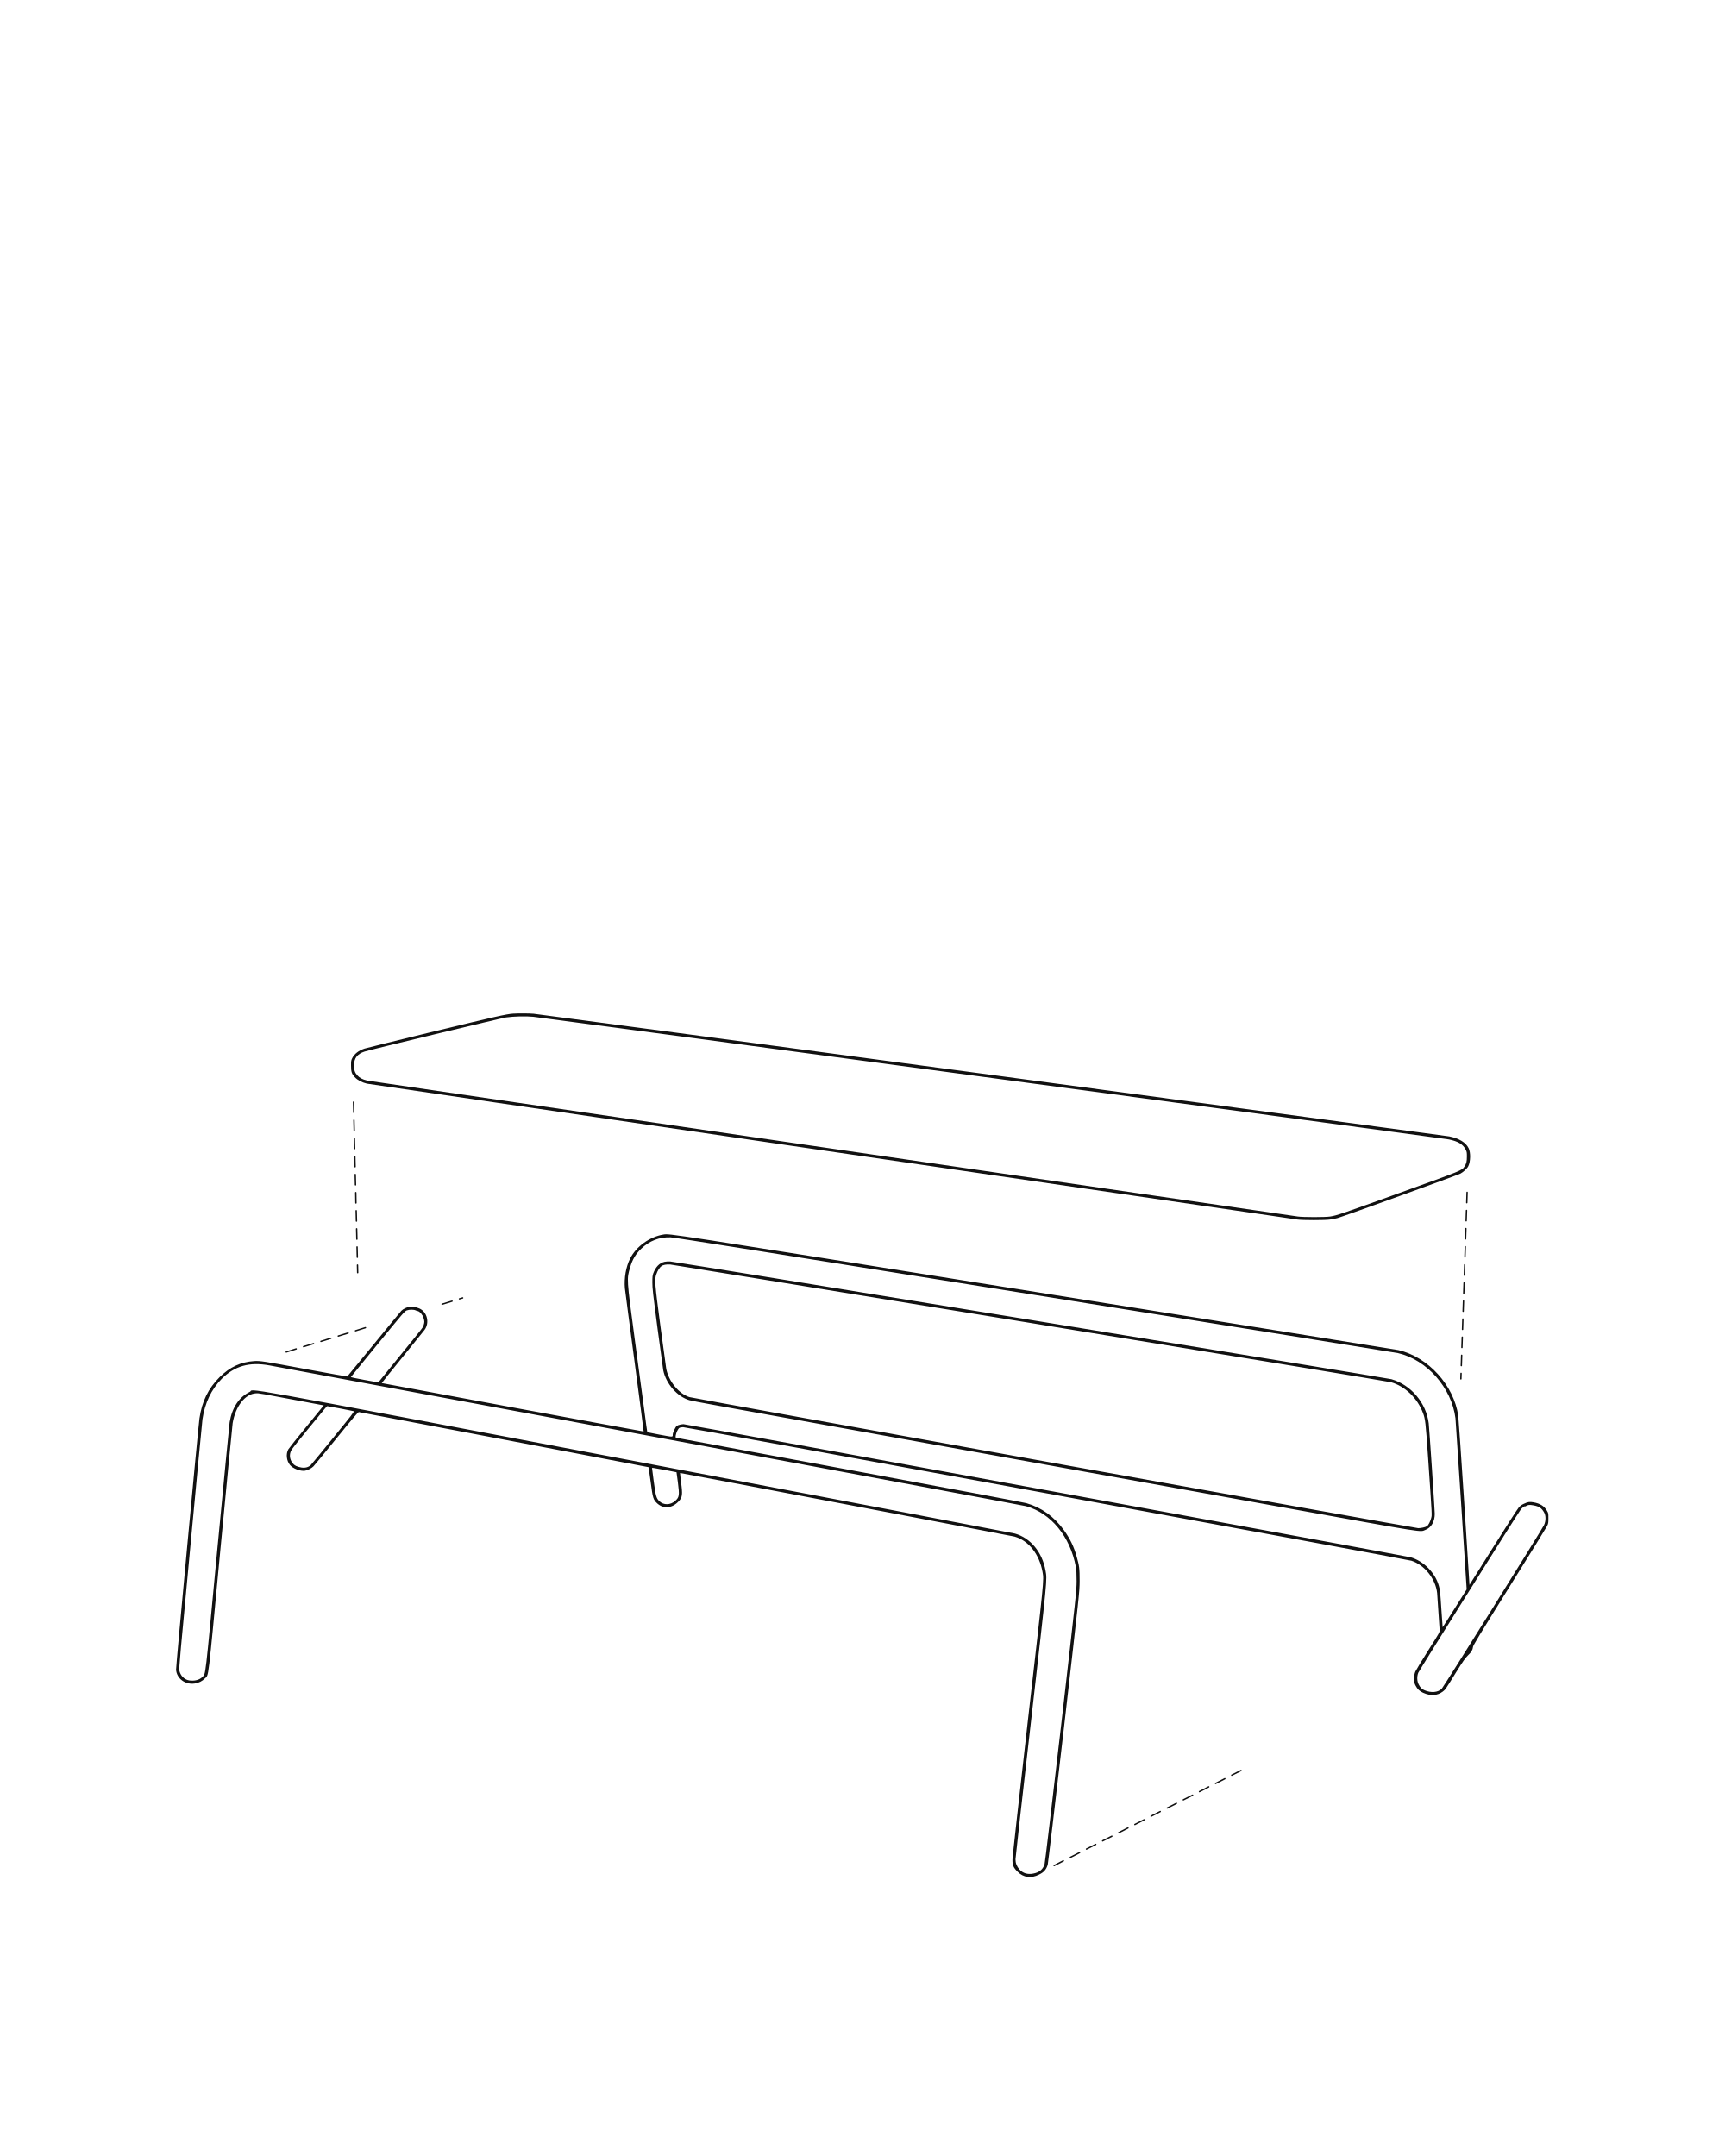
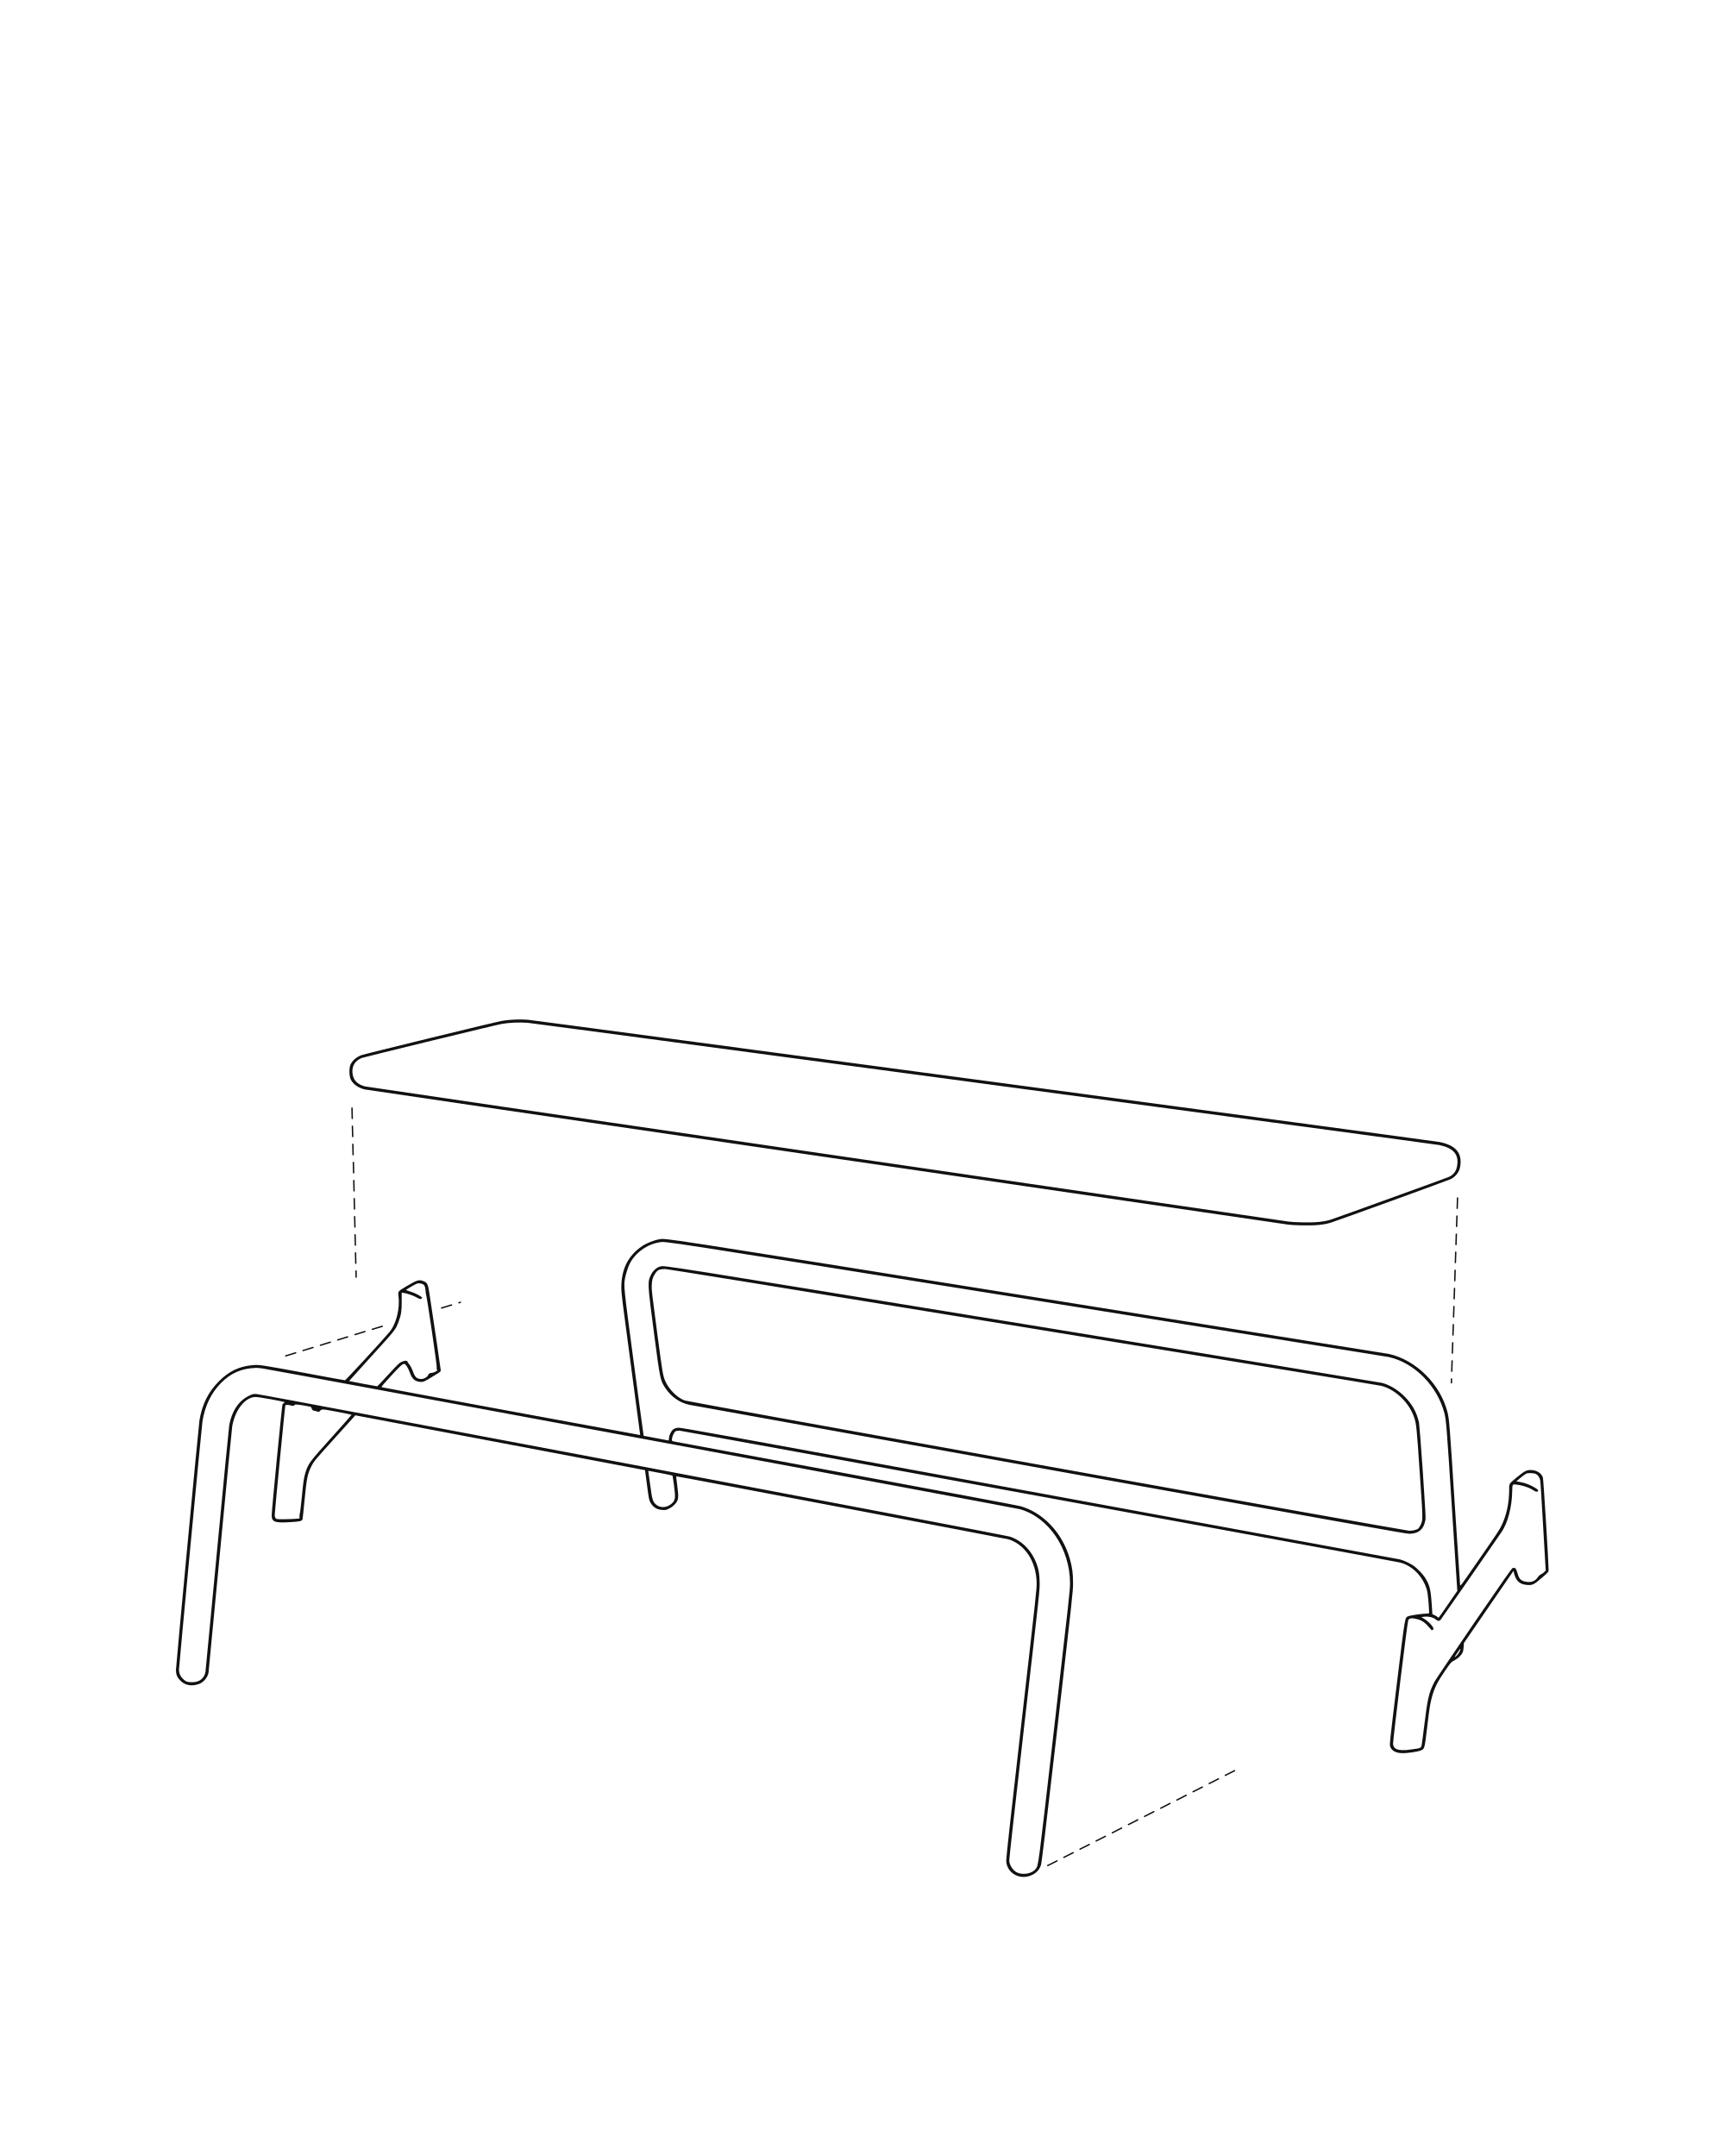
<svg xmlns="http://www.w3.org/2000/svg" width="2000" height="2500" viewBox="0 0 2000 2500">
-   <g transform="translate(197 1168) scale(0.5)">
-     <g transform="translate(0,2032) scale(0.25,-0.25)" fill="#111111" stroke="none">
-       <path d="M3182 8069 c-61 -4 -163 -27 -733 -165 -344 -84 -634 -155 -644 -159 -54 -18 -95 -50 -114 -89 -10 -20 -11 -26 -11 -68 0 -59 6 -77 35 -108 26 -28 63 -48 111 -60 22 -5 7620 -1115 8632 -1261 49 -7 256 -7 303 0 20 3 51 9 70 14 49 13 1110 397 1139 412 28 15 62 47 73 69 21 42 23 127 3 167 -26 53 -87 90 -178 109 -35 7 -8428 1132 -8494 1138 -40 4 -144 4 -192 1z m188 -29 c66 -6 8459 -1131 8494 -1138 85 -18 130 -45 154 -93 11 -21 12 -26 12 -65 0 -48 -5 -67 -23 -94 -24 -36 -16 -33 -601 -244 -540 -195 -581 -209 -644 -219 -44 -7 -253 -7 -300 0 -1028 148 -8610 1256 -8632 1261 -44 11 -71 25 -91 48 -24 26 -31 48 -31 94 0 66 30 105 97 127 42 15 1272 311 1313 317 75 10 179 13 252 6z M4578 6020 c-127 -20 -254 -111 -310 -224 -38 -75 -56 -180 -48 -274 2 -22 43 -330 90 -684 47 -353 85 -644 84 -645 -1 -2 -2426 447 -2429 449 -1 1 84 107 190 237 105 129 198 244 206 255 50 66 26 168 -47 200 -27 12 -66 20 -87 17 -25 -3 -64 -21 -80 -38 -8 -8 -123 -149 -257 -312 -133 -163 -244 -298 -245 -298 -2 -1 -170 29 -375 67 -403 75 -433 80 -490 76 -123 -8 -224 -55 -318 -148 -106 -105 -165 -225 -188 -384 -12 -86 -219 -2303 -217 -2331 6 -82 85 -141 173 -128 38 6 70 22 94 47 38 40 25 -69 144 1193 59 624 111 1153 114 1175 26 157 116 272 216 277 29 2 25 2 486 -85 l143 -27 -159 -195 c-88 -107 -164 -203 -170 -213 -23 -42 -17 -104 15 -144 27 -34 98 -61 141 -54 24 4 60 23 77 40 9 9 106 127 215 261 167 206 200 244 207 243 39 -7 2684 -509 2686 -511 1 -1 10 -62 20 -135 20 -155 24 -166 61 -201 58 -53 137 -46 197 17 37 39 40 62 24 180 -6 47 -10 85 -9 85 14 0 3075 -583 3102 -590 131 -37 231 -164 260 -329 14 -78 16 -50 -137 -1386 -78 -685 -142 -1261 -142 -1281 -1 -51 9 -75 47 -112 54 -55 125 -65 200 -27 44 21 66 46 80 91 3 12 66 537 151 1274 144 1254 144 1254 145 1358 0 116 -3 140 -28 228 -26 92 -60 162 -115 240 -91 128 -212 215 -351 254 -23 7 -760 145 -1638 308 -878 163 -1601 297 -1606 298 -10 2 -11 3 -8 23 4 26 21 61 33 69 6 4 20 6 35 7 34 0 6706 -1224 6755 -1239 122 -39 225 -168 239 -300 2 -24 21 -302 23 -342 1 -22 1 -22 -107 -192 -59 -93 -112 -181 -118 -194 -8 -20 -10 -30 -10 -66 0 -40 1 -43 13 -66 16 -31 37 -51 69 -65 69 -31 132 -27 182 11 25 19 24 18 125 181 66 105 81 127 108 154 34 33 44 50 48 80 2 16 49 93 338 557 185 296 342 550 349 564 11 24 12 29 12 72 0 45 0 47 -13 69 -26 45 -64 68 -126 79 -36 6 -51 4 -87 -13 -23 -10 -35 -19 -49 -35 -11 -12 -118 -179 -238 -370 l-219 -348 -49 766 c-28 421 -52 782 -55 802 -41 284 -279 546 -555 610 -19 4 -1535 247 -3370 540 -3472 554 -3386 541 -3447 532z m3443 -560 c1835 -293 3351 -536 3370 -540 268 -62 497 -321 533 -604 2 -19 26 -384 54 -811 l50 -777 -111 -176 c-61 -96 -111 -175 -112 -175 0 1 -5 70 -11 155 -12 186 -13 189 -25 232 -34 120 -142 228 -261 262 -52 14 -6718 1235 -6745 1235 -18 -1 -34 -4 -47 -9 -19 -8 -21 -11 -36 -41 -9 -18 -16 -38 -16 -45 0 -27 6 -26 -119 -3 -63 12 -116 22 -117 23 -1 1 -14 93 -28 205 -15 112 -56 413 -90 669 -74 555 -74 547 -41 656 21 73 52 124 102 172 75 73 170 110 273 106 31 -1 940 -145 3377 -534z m-5741 -144 c5 -3 13 -5 19 -6 18 -3 47 -37 54 -65 9 -29 9 -38 1 -64 -7 -25 1 -13 -228 -295 -105 -130 -192 -237 -192 -237 -2 -2 -256 45 -256 48 0 1 112 139 249 306 242 296 250 305 270 313 23 9 66 9 83 0z m-1357 -510 c1490 -275 6988 -1297 7018 -1306 232 -65 409 -281 462 -564 5 -30 7 -58 7 -132 -1 -94 -1 -94 -145 -1348 -91 -783 -148 -1262 -152 -1276 -15 -50 -50 -78 -106 -88 -52 -10 -95 3 -127 38 -25 28 -37 59 -37 94 0 14 64 586 143 1271 155 1357 151 1320 136 1406 -30 171 -139 304 -284 345 -20 5 -1599 306 -3510 669 -3900 739 -3530 672 -3588 645 -99 -48 -164 -146 -186 -282 -3 -22 -55 -551 -114 -1175 -117 -1241 -107 -1152 -138 -1186 -25 -28 -75 -41 -124 -33 -45 8 -81 44 -91 93 -3 18 10 171 103 1153 58 623 109 1152 112 1176 22 152 82 277 178 375 120 120 257 159 443 125z m658 -400 c64 -12 120 -24 124 -25 7 -3 -23 -41 -189 -245 -108 -133 -202 -247 -209 -254 -22 -21 -53 -29 -89 -23 -42 8 -63 18 -80 40 -29 37 -33 84 -10 123 6 11 71 93 144 182 184 225 184 224 188 224 2 0 56 -10 121 -22z m3009 -570 c59 -12 108 -21 109 -21 0 -1 6 -44 13 -96 15 -118 13 -135 -24 -169 -45 -41 -109 -42 -149 -3 -27 27 -33 46 -51 181 -9 67 -16 123 -16 125 0 5 3 4 118 -17z m8056 -328 c53 -9 77 -25 100 -66 18 -30 17 -81 -1 -118 -19 -41 -931 -1500 -948 -1517 -34 -35 -99 -41 -161 -14 -24 10 -38 24 -53 53 -16 30 -18 74 -4 109 9 22 928 1487 952 1516 12 15 37 33 37 27 0 -1 7 1 15 6 17 9 30 10 63 4z M4588 5767 c-48 -11 -83 -48 -105 -108 -7 -22 -8 -33 -8 -85 0 -54 5 -97 48 -426 27 -201 51 -376 53 -388 26 -125 130 -244 243 -277 12 -4 108 -22 212 -41 105 -19 275 -50 377 -68 224 -40 863 -156 1000 -180 54 -10 334 -60 622 -112 288 -52 548 -99 578 -104 30 -5 365 -66 744 -134 380 -68 704 -127 722 -130 18 -3 583 -105 1256 -226 1356 -244 1260 -229 1315 -208 54 20 87 77 87 149 0 36 -51 795 -56 839 -23 190 -165 358 -346 410 -41 11 -6639 1089 -6689 1092 -18 1 -40 0 -53 -3z m3392 -567 c2010 -328 3324 -544 3346 -550 130 -37 245 -147 297 -286 21 -57 24 -81 47 -414 39 -572 36 -526 29 -559 -8 -32 -26 -68 -40 -77 -14 -9 -54 -18 -80 -18 -27 0 -6722 1204 -6760 1216 -97 30 -191 144 -215 260 -2 12 -26 187 -53 388 -54 409 -57 442 -39 492 10 31 31 64 47 75 16 12 45 17 81 15 16 -2 1519 -245 3340 -542z" />
+   <g transform="translate(197 1176) scale(0.5)">
+     <g transform="translate(0,2014) scale(0.25,-0.25)" fill="#111111" stroke="none">
+       <path d="M3166 8004 c-26 -2 -65 -6 -86 -10 -56 -9 -1279 -308 -1307 -319 -46 -19 -82 -51 -98 -87 -14 -29 -13 -105 2 -137 20 -42 68 -78 129 -93 13 -3 1939 -286 4280 -628 2341 -342 4270 -624 4286 -626 17 -3 74 -6 128 -7 126 -3 205 5 270 26 62 19 1088 392 1108 402 50 25 82 68 90 119 20 124 -40 195 -190 226 -49 10 -8401 1130 -8456 1134 -59 4 -88 4 -156 0z m152 -28 c55 -4 8407 -1124 8456 -1134 130 -27 182 -86 166 -189 -7 -51 -33 -87 -78 -107 -19 -9 -1051 -382 -1092 -395 -65 -21 -144 -29 -268 -26 -53 1 -109 4 -126 7 -16 2 -1945 284 -4286 626 -2341 342 -4267 625 -4280 628 -74 19 -111 59 -117 127 -5 65 25 112 87 137 25 9 1254 309 1300 316 71 12 159 16 238 10z M4541 5968 c-50 -8 -118 -35 -162 -64 -129 -88 -192 -213 -192 -384 0 -58 7 -108 88 -714 48 -359 87 -653 87 -654 -2 -1 -2372 437 -2394 443 -10 3 -7 7 76 98 82 91 112 119 128 119 15 0 37 -35 58 -92 19 -50 45 -71 92 -75 29 -2 39 2 129 58 58 35 61 38 61 50 0 10 -64 445 -106 719 -12 77 -19 92 -48 105 -46 20 -61 16 -164 -45 -82 -49 -79 -46 -74 -92 15 -117 -22 -260 -84 -333 -70 -84 -406 -447 -412 -447 -4 0 -172 30 -373 68 -417 77 -424 78 -487 72 -122 -11 -218 -57 -310 -150 -99 -99 -155 -213 -180 -362 -8 -50 -218 -2279 -218 -2315 0 -40 10 -66 35 -93 46 -51 110 -63 182 -36 40 15 78 61 85 104 1 8 50 517 108 1132 58 615 109 1134 112 1153 26 153 121 272 217 272 16 0 79 -10 152 -23 123 -24 124 -24 113 -31 -6 -3 -13 -10 -16 -15 -5 -9 -100 -986 -100 -1027 0 -63 27 -74 173 -65 89 5 106 9 113 27 1 4 10 80 18 169 21 214 28 250 64 322 24 47 26 50 225 270 l183 203 25 -5 c14 -2 618 -117 1343 -254 l1319 -250 18 -137 c17 -130 19 -138 31 -161 24 -45 60 -68 111 -71 30 -2 34 -1 62 12 20 10 36 22 52 38 37 39 40 60 25 175 -6 47 -11 87 -10 87 3 3 3057 -577 3084 -585 152 -49 253 -203 259 -396 2 -61 -1 -81 -141 -1308 -102 -889 -142 -1255 -141 -1278 4 -99 98 -167 199 -145 62 14 106 52 123 105 7 22 40 293 154 1284 142 1242 144 1257 144 1334 0 90 -8 148 -31 227 -68 237 -246 426 -457 485 -24 7 -751 143 -1617 304 -866 161 -1584 294 -1596 296 -21 5 -21 5 -19 26 3 25 19 59 32 68 6 4 20 6 35 7 23 0 6590 -1202 6682 -1223 115 -27 216 -128 252 -252 7 -26 11 -54 16 -118 8 -115 10 -104 -13 -104 -38 0 -154 -16 -171 -24 -37 -16 -29 32 -108 -612 -67 -554 -70 -576 -64 -595 12 -40 49 -62 110 -64 47 -2 155 14 179 27 30 15 30 13 53 200 23 196 28 225 44 287 23 88 51 145 126 254 52 75 52 75 83 92 33 17 64 46 77 74 5 9 8 28 10 51 l2 36 230 335 230 335 6 -25 c19 -72 54 -102 126 -106 45 -3 60 5 134 69 60 52 60 52 60 74 0 62 -48 840 -53 853 -12 39 -53 67 -103 70 -46 3 -64 -6 -136 -65 -81 -68 -74 -55 -74 -131 -2 -116 -25 -223 -70 -317 -20 -42 -25 -50 -246 -369 -124 -179 -136 -196 -139 -186 -1 6 -23 339 -49 739 -48 754 -52 801 -68 866 -66 260 -293 485 -543 540 -20 4 -1525 245 -3343 536 -3476 556 -3361 538 -3423 528z m3419 -556 c1818 -291 3323 -532 3343 -536 240 -52 454 -269 519 -524 16 -65 20 -112 70 -894 l49 -752 -83 -120 c-101 -147 -89 -132 -100 -122 -4 4 -17 12 -28 17 l-20 9 -7 102 c-9 131 -19 171 -65 243 -18 27 -65 76 -96 100 -31 23 -96 54 -132 63 -15 3 -1523 280 -3350 616 -3077 564 -3325 609 -3347 606 -13 -2 -29 -6 -36 -10 -22 -11 -45 -52 -48 -86 l-2 -23 -116 22 c-64 12 -117 22 -117 22 -1 1 -41 301 -90 667 -96 722 -96 722 -82 797 7 37 28 104 42 131 52 103 162 182 278 200 58 10 -25 22 3418 -528z m-5626 144 c25 -7 34 -22 37 -63 1 -17 3 -35 5 -39 8 -17 104 -671 99 -677 -3 -4 -3 -8 1 -15 3 -6 5 -11 4 -11 -11 -10 -37 -22 -50 -22 -21 -2 -30 -7 -36 -23 -7 -17 -38 -34 -61 -34 -40 0 -58 14 -75 60 -15 41 -28 65 -42 81 -7 8 -12 16 -12 18 0 18 -44 11 -76 -13 -11 -8 -61 -60 -111 -115 -49 -54 -92 -99 -94 -99 -8 0 -259 47 -261 49 0 0 82 92 183 203 256 282 247 270 277 350 23 63 28 94 28 185 l0 81 20 -2 c30 -4 88 -24 121 -43 26 -14 31 -15 39 -12 17 8 11 16 -25 36 -29 16 -49 24 -115 46 -4 2 73 47 95 57 16 7 26 7 49 2z m-1478 -786 c78 -10 6986 -1294 7028 -1306 267 -75 464 -366 465 -686 0 -64 -9 -143 -145 -1324 -153 -1331 -147 -1291 -173 -1326 -32 -44 -117 -61 -174 -34 -38 19 -69 66 -72 110 -1 13 59 551 141 1268 143 1246 143 1246 141 1318 -2 74 -8 109 -26 162 -46 127 -136 220 -251 258 -50 16 -6952 1323 -6991 1323 -29 0 -33 -1 -68 -18 -95 -47 -159 -145 -181 -274 -3 -19 -54 -538 -112 -1153 -58 -615 -107 -1124 -108 -1132 -11 -61 -56 -97 -123 -97 -44 0 -61 6 -87 32 -25 25 -36 52 -36 84 0 30 211 2264 218 2305 24 146 81 263 174 357 91 91 190 134 324 138 8 1 33 -2 56 -5z m386 -344 c72 -13 69 -12 72 -26 3 -12 16 -25 22 -22 2 1 12 -2 24 -6 20 -7 21 -7 28 0 23 23 15 23 161 -4 73 -14 134 -26 136 -28 1 -1 -79 -93 -180 -204 -210 -233 -219 -245 -247 -329 -15 -48 -21 -85 -35 -235 -8 -77 -15 -141 -17 -144 -2 -4 -4 -16 -4 -28 l0 -22 -36 -3 c-51 -4 -162 -6 -174 -2 -13 3 -20 18 -20 38 0 24 95 1006 98 1014 4 9 25 9 52 1 18 -5 34 -3 34 5 0 7 31 4 86 -5z m3314 -628 c56 -11 103 -20 105 -22 2 -1 8 -44 15 -94 15 -115 13 -134 -23 -167 -42 -37 -102 -42 -140 -11 -33 25 -40 46 -57 177 -9 64 -17 122 -18 128 -2 11 -1 12 7 10 5 -1 55 -11 111 -21z m8115 -8 c15 -7 30 -27 36 -46 6 -19 9 -69 33 -489 l21 -360 -14 -14 c-7 -8 -21 -17 -30 -21 -10 -5 -21 -14 -27 -24 -23 -35 -53 -50 -94 -47 -55 4 -79 21 -93 69 -4 11 -9 28 -12 38 -6 20 -18 27 -36 23 -8 -2 -81 -106 -358 -510 -190 -279 -355 -523 -366 -543 -54 -103 -66 -155 -99 -428 -11 -92 -22 -172 -25 -177 -5 -10 -19 -16 -47 -19 -10 -1 -35 -5 -56 -8 -23 -4 -52 -6 -74 -5 -57 2 -81 19 -85 58 -2 29 133 1132 141 1148 11 19 33 22 83 9 47 -12 74 -32 124 -91 9 -12 12 -13 19 -9 12 6 10 19 -7 40 -21 26 -47 49 -74 65 l-24 14 23 3 c43 6 89 -5 113 -26 17 -15 31 -15 44 -1 8 9 488 701 565 814 57 84 95 230 98 371 2 78 -1 74 56 66 46 -7 100 -25 130 -44 36 -22 39 -23 48 -18 13 7 9 15 -14 30 -47 30 -98 50 -151 59 l-31 5 39 33 c22 18 46 35 53 39 18 8 73 6 91 -4z m-704 -1635 c-7 -20 -27 -48 -43 -59 -12 -8 -10 -4 16 34 30 44 36 50 27 25z M4550 5716 c-36 -9 -69 -38 -89 -80 -32 -65 -31 -81 29 -538 57 -435 58 -439 106 -511 56 -83 135 -137 224 -155 23 -4 1526 -275 3341 -602 2677 -482 3305 -594 3332 -594 88 0 137 41 152 127 4 25 1 75 -24 451 -17 245 -32 436 -35 452 -21 98 -66 178 -142 251 -60 58 -131 100 -202 119 -18 4 -1514 250 -3325 546 -3343 546 -3328 544 -3367 534z m3363 -562 c1811 -296 3307 -541 3325 -546 132 -35 258 -157 304 -296 19 -58 22 -84 50 -502 32 -458 31 -444 8 -493 -6 -12 -15 -27 -20 -32 -14 -12 -49 -21 -85 -21 -37 0 -6680 1195 -6718 1208 -69 24 -146 100 -181 177 -23 52 -27 75 -78 463 -46 349 -51 386 -49 428 2 51 9 76 32 110 22 34 38 41 90 42 21 0 942 -149 3322 -538z" />
    </g>
  </g>
-   <path d="M1222.2 2163.2L1232.9 2157.7 M1241.0 2153.7L1251.7 2148.2 M1259.7 2144.1L1270.4 2138.7 M1278.4 2134.6L1289.1 2129.2 M1297.1 2125.1L1307.8 2119.6 M1315.8 2115.6L1326.5 2110.1 M1334.6 2106.0L1345.2 2100.6 M1353.3 2096.5L1364.0 2091.1 M1372.0 2087.0L1382.7 2081.6 M1390.7 2077.5L1401.4 2072.0 M1409.4 2068.0L1420.1 2062.5 M1428.1 2058.4L1438.8 2053.0 M331.9 1567.7L343.4 1564.1 M352.0 1561.5L363.5 1558.0 M372.1 1555.4L383.6 1551.8 M392.2 1549.2L403.6 1545.7 M412.2 1543.1L423.7 1539.5 M512.6 1512.3L524.1 1508.8 M532.7 1506.1L536.4 1505.0 M409.9 1278.0L410.2 1289.9 M410.4 1298.9L410.7 1310.9 M410.9 1319.9L411.2 1331.9 M411.4 1340.9L411.7 1352.9 M411.9 1361.9L412.2 1373.9 M412.5 1382.9L412.7 1394.9 M413.0 1403.9L413.3 1415.9 M413.5 1424.9L413.8 1436.9 M414.0 1445.9L414.3 1457.9 M414.5 1466.9L414.7 1475.7 M1701.0 1382.6L1700.6 1394.6 M1700.3 1403.6L1699.9 1415.6 M1699.6 1424.6L1699.2 1436.6 M1698.9 1445.6L1698.5 1457.6 M1698.2 1466.6L1697.8 1478.6 M1697.5 1487.6L1697.1 1499.6 M1696.8 1508.6L1696.4 1520.5 M1696.1 1529.5L1695.7 1541.5 M1695.4 1550.5L1695.0 1562.5 M1694.7 1571.5L1694.3 1583.5 M1694.0 1592.5L1693.8 1598.9 M409.9 1278.0L410.2 1289.9 M410.4 1298.9L410.7 1310.9 M410.9 1319.9L411.2 1331.9 M411.4 1340.9L411.7 1352.9 M411.9 1361.9L412.2 1373.9 M412.5 1382.9L412.7 1394.9 M413.0 1403.9L413.3 1415.9 M413.5 1424.9L413.8 1436.9 M414.0 1445.9L414.3 1457.9 M414.5 1466.9L414.7 1475.7 M1701.0 1382.6L1700.6 1394.6 M1700.3 1403.6L1699.9 1415.6 M1699.6 1424.6L1699.2 1436.6 M1698.9 1445.6L1698.5 1457.6 M1698.2 1466.6L1697.8 1478.6 M1697.5 1487.6L1697.1 1499.6 M1696.8 1508.6L1696.4 1520.5 M1696.1 1529.5L1695.7 1541.5 M1695.4 1550.5L1695.0 1562.5 M1694.7 1571.5L1694.3 1583.5 M1694.0 1592.5L1693.8 1598.9" fill="none" stroke="#111111" stroke-width="1.6" stroke-linecap="round" />
+   <path d="M1214.8 2163.2L1225.5 2157.8 M1233.5 2153.7L1244.2 2148.3 M1252.2 2144.2L1262.9 2138.8 M1270.9 2134.7L1281.6 2129.3 M1289.7 2125.2L1300.4 2119.7 M1308.4 2115.7L1319.1 2110.2 M1327.1 2106.2L1337.8 2100.7 M1345.8 2096.7L1356.5 2091.2 M1364.6 2087.2L1375.3 2081.7 M1383.3 2077.6L1394.0 2072.2 M1402.0 2068.1L1412.7 2062.7 M1420.7 2058.6L1431.4 2053.2 M331.3 1572.2L342.8 1568.7 M351.4 1566.0L362.9 1562.5 M371.5 1559.9L383.0 1556.3 M391.6 1553.7L403.0 1550.2 M411.7 1547.5L423.1 1544.0 M431.7 1541.4L443.2 1537.9 M512.0 1516.7L523.5 1513.2 M532.1 1510.6L533.8 1510.1 M408.1 1284.9L408.4 1296.9 M408.6 1305.9L408.9 1317.9 M409.1 1326.9L409.4 1338.9 M409.7 1347.9L410.0 1359.9 M410.2 1368.9L410.5 1380.9 M410.7 1389.9L411.0 1401.9 M411.2 1410.8L411.5 1422.8 M411.7 1431.8L412.0 1443.8 M412.2 1452.8L412.5 1464.8 M412.8 1473.8L412.9 1480.9 M1689.9 1389.1L1689.5 1401.1 M1689.2 1410.1L1688.8 1422.1 M1688.5 1431.1L1688.1 1443.1 M1687.8 1452.0L1687.4 1464.0 M1687.1 1473.0L1686.7 1485.0 M1686.4 1494.0L1686.0 1506.0 M1685.7 1515.0L1685.3 1527.0 M1685.0 1536.0L1684.6 1548.0 M1684.3 1557.0L1683.9 1569.0 M1683.6 1578.0L1683.2 1590.0 M1682.9 1599.0L1682.8 1603.4 M408.1 1284.9L408.4 1296.9 M408.6 1305.9L408.9 1317.9 M409.1 1326.9L409.4 1338.9 M409.7 1347.9L410.0 1359.9 M410.2 1368.9L410.5 1380.9 M410.7 1389.9L411.0 1401.9 M411.2 1410.8L411.5 1422.8 M411.7 1431.8L412.0 1443.8 M412.2 1452.8L412.5 1464.8 M412.8 1473.8L412.9 1480.9 M1689.9 1389.1L1689.5 1401.1 M1689.2 1410.1L1688.8 1422.1 M1688.5 1431.1L1688.1 1443.1 M1687.8 1452.0L1687.4 1464.0 M1687.1 1473.0L1686.7 1485.0 M1686.4 1494.0L1686.0 1506.0 M1685.7 1515.0L1685.3 1527.0 M1685.0 1536.0L1684.6 1548.0 M1684.3 1557.0L1683.9 1569.0 M1683.6 1578.0L1683.2 1590.0 M1682.9 1599.0L1682.8 1603.4" fill="none" stroke="#111111" stroke-width="1.6" stroke-linecap="round" />
</svg>
